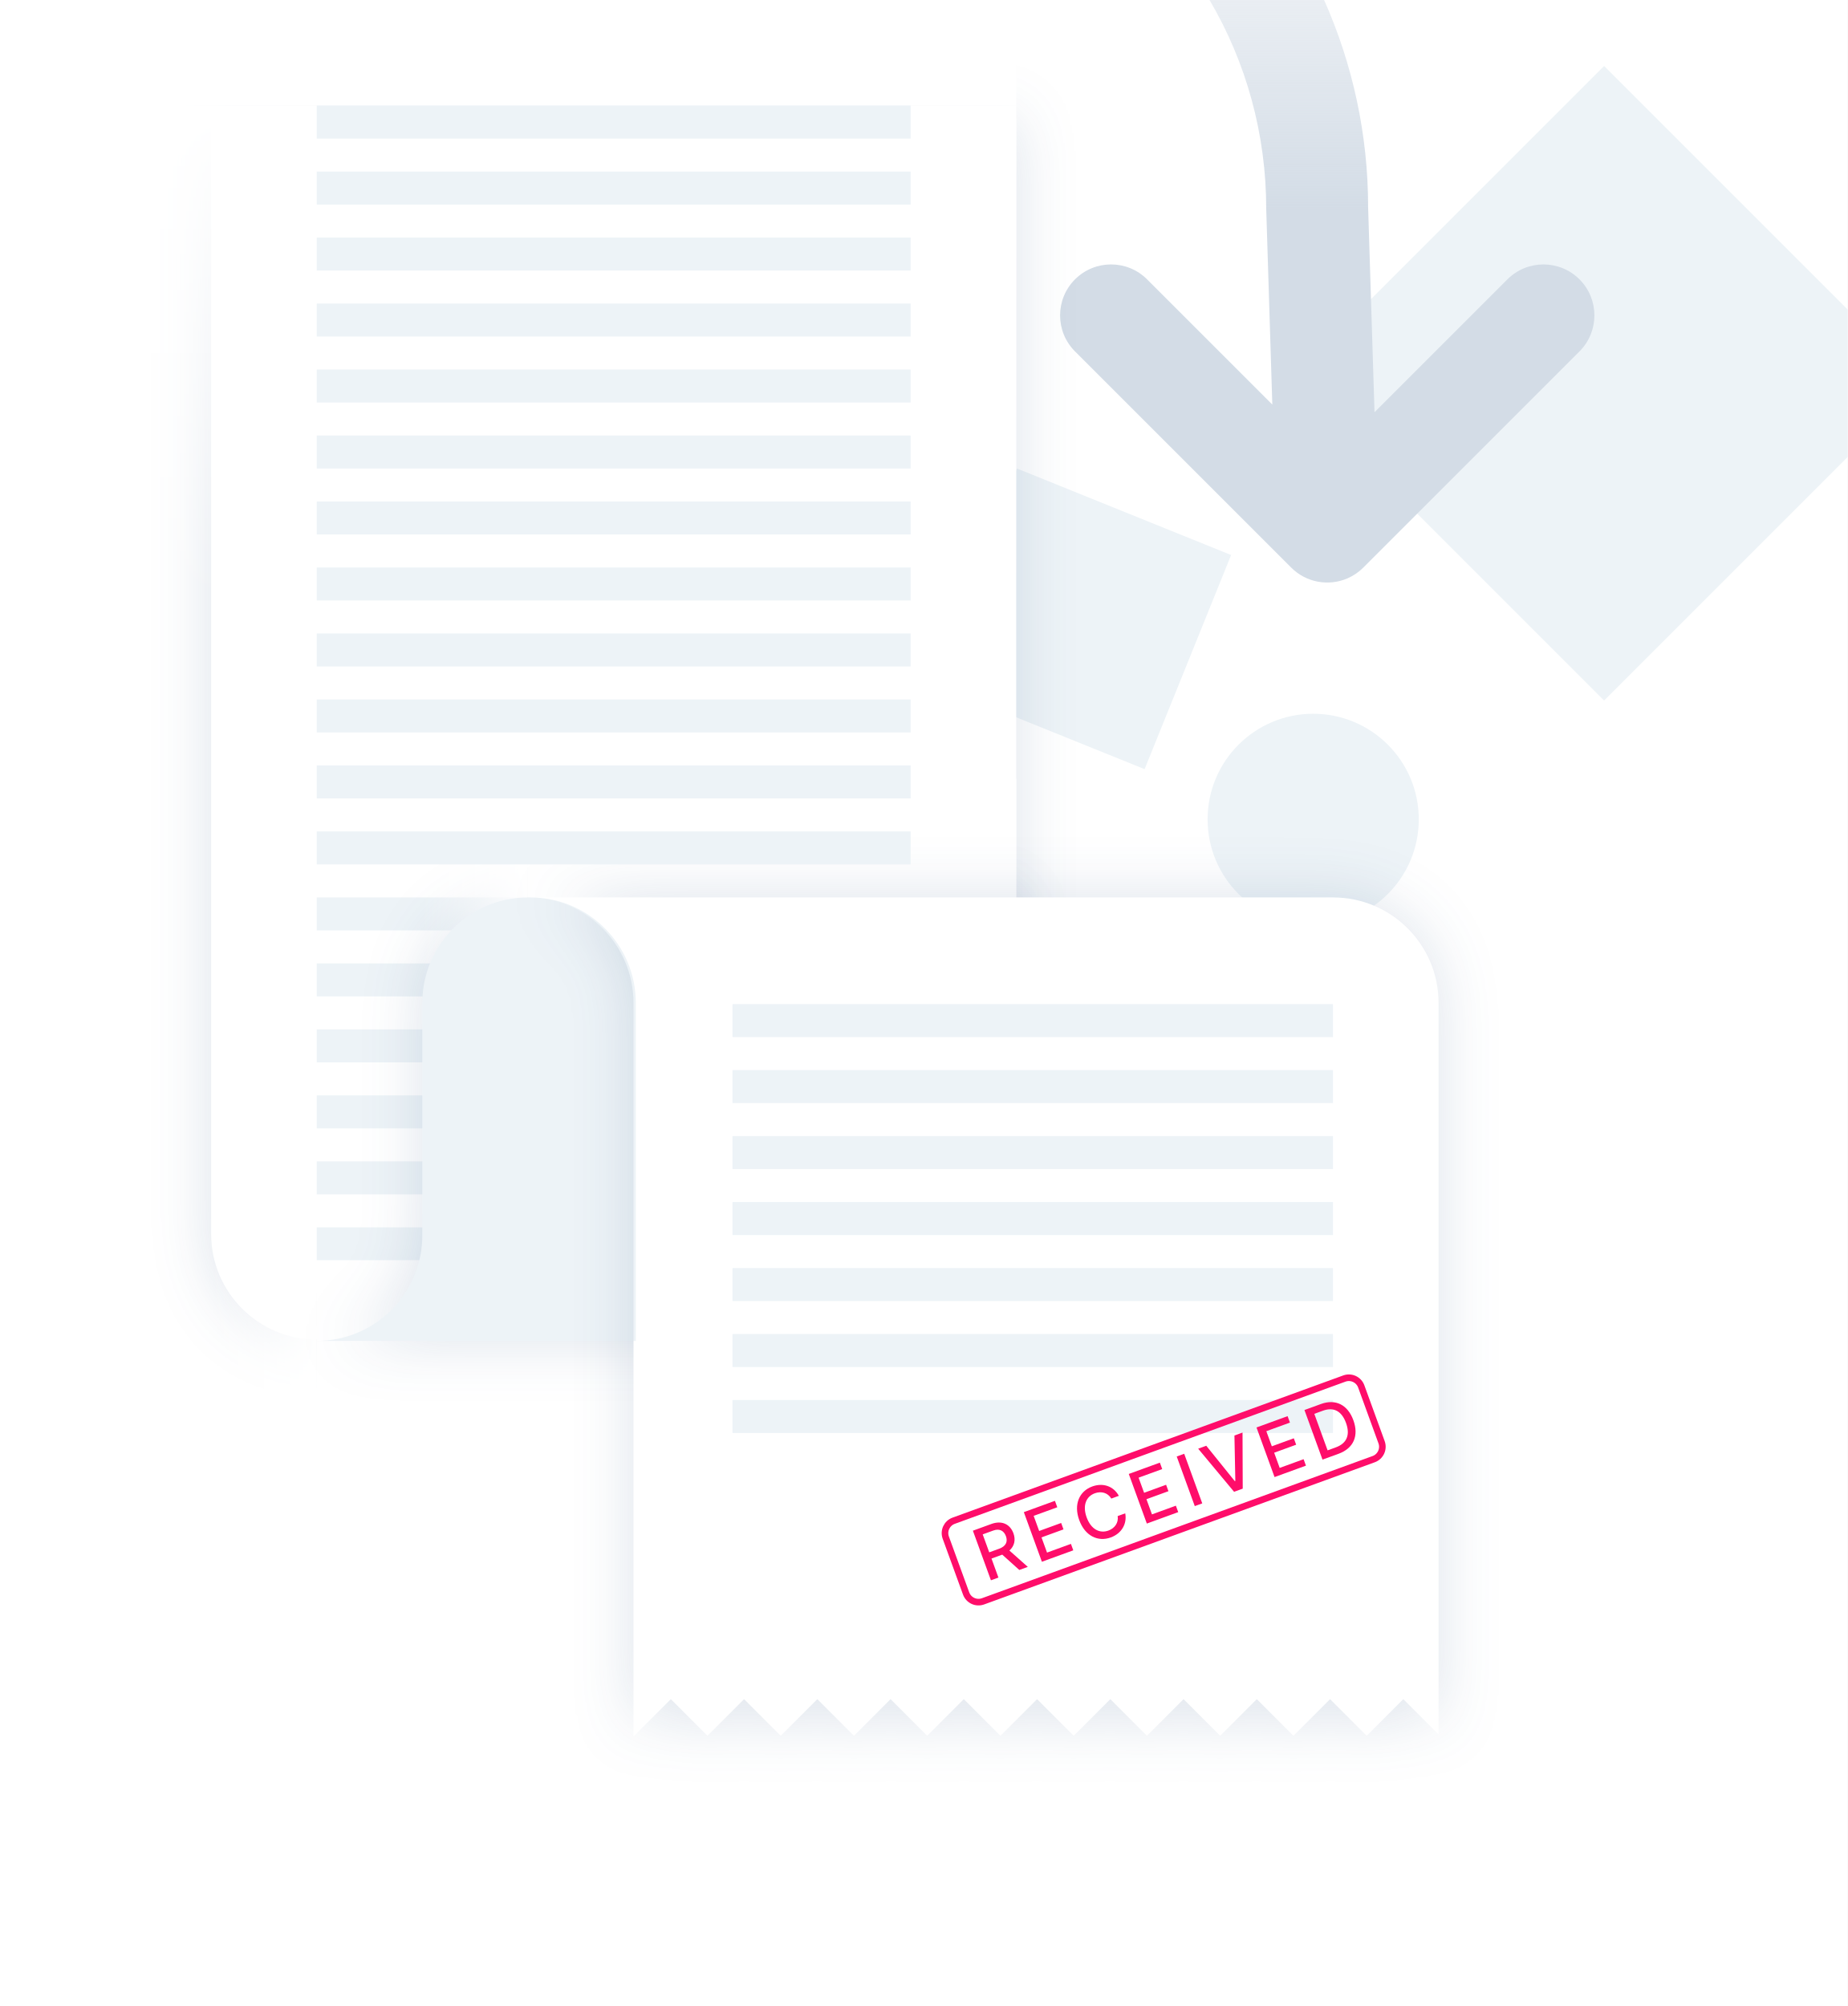
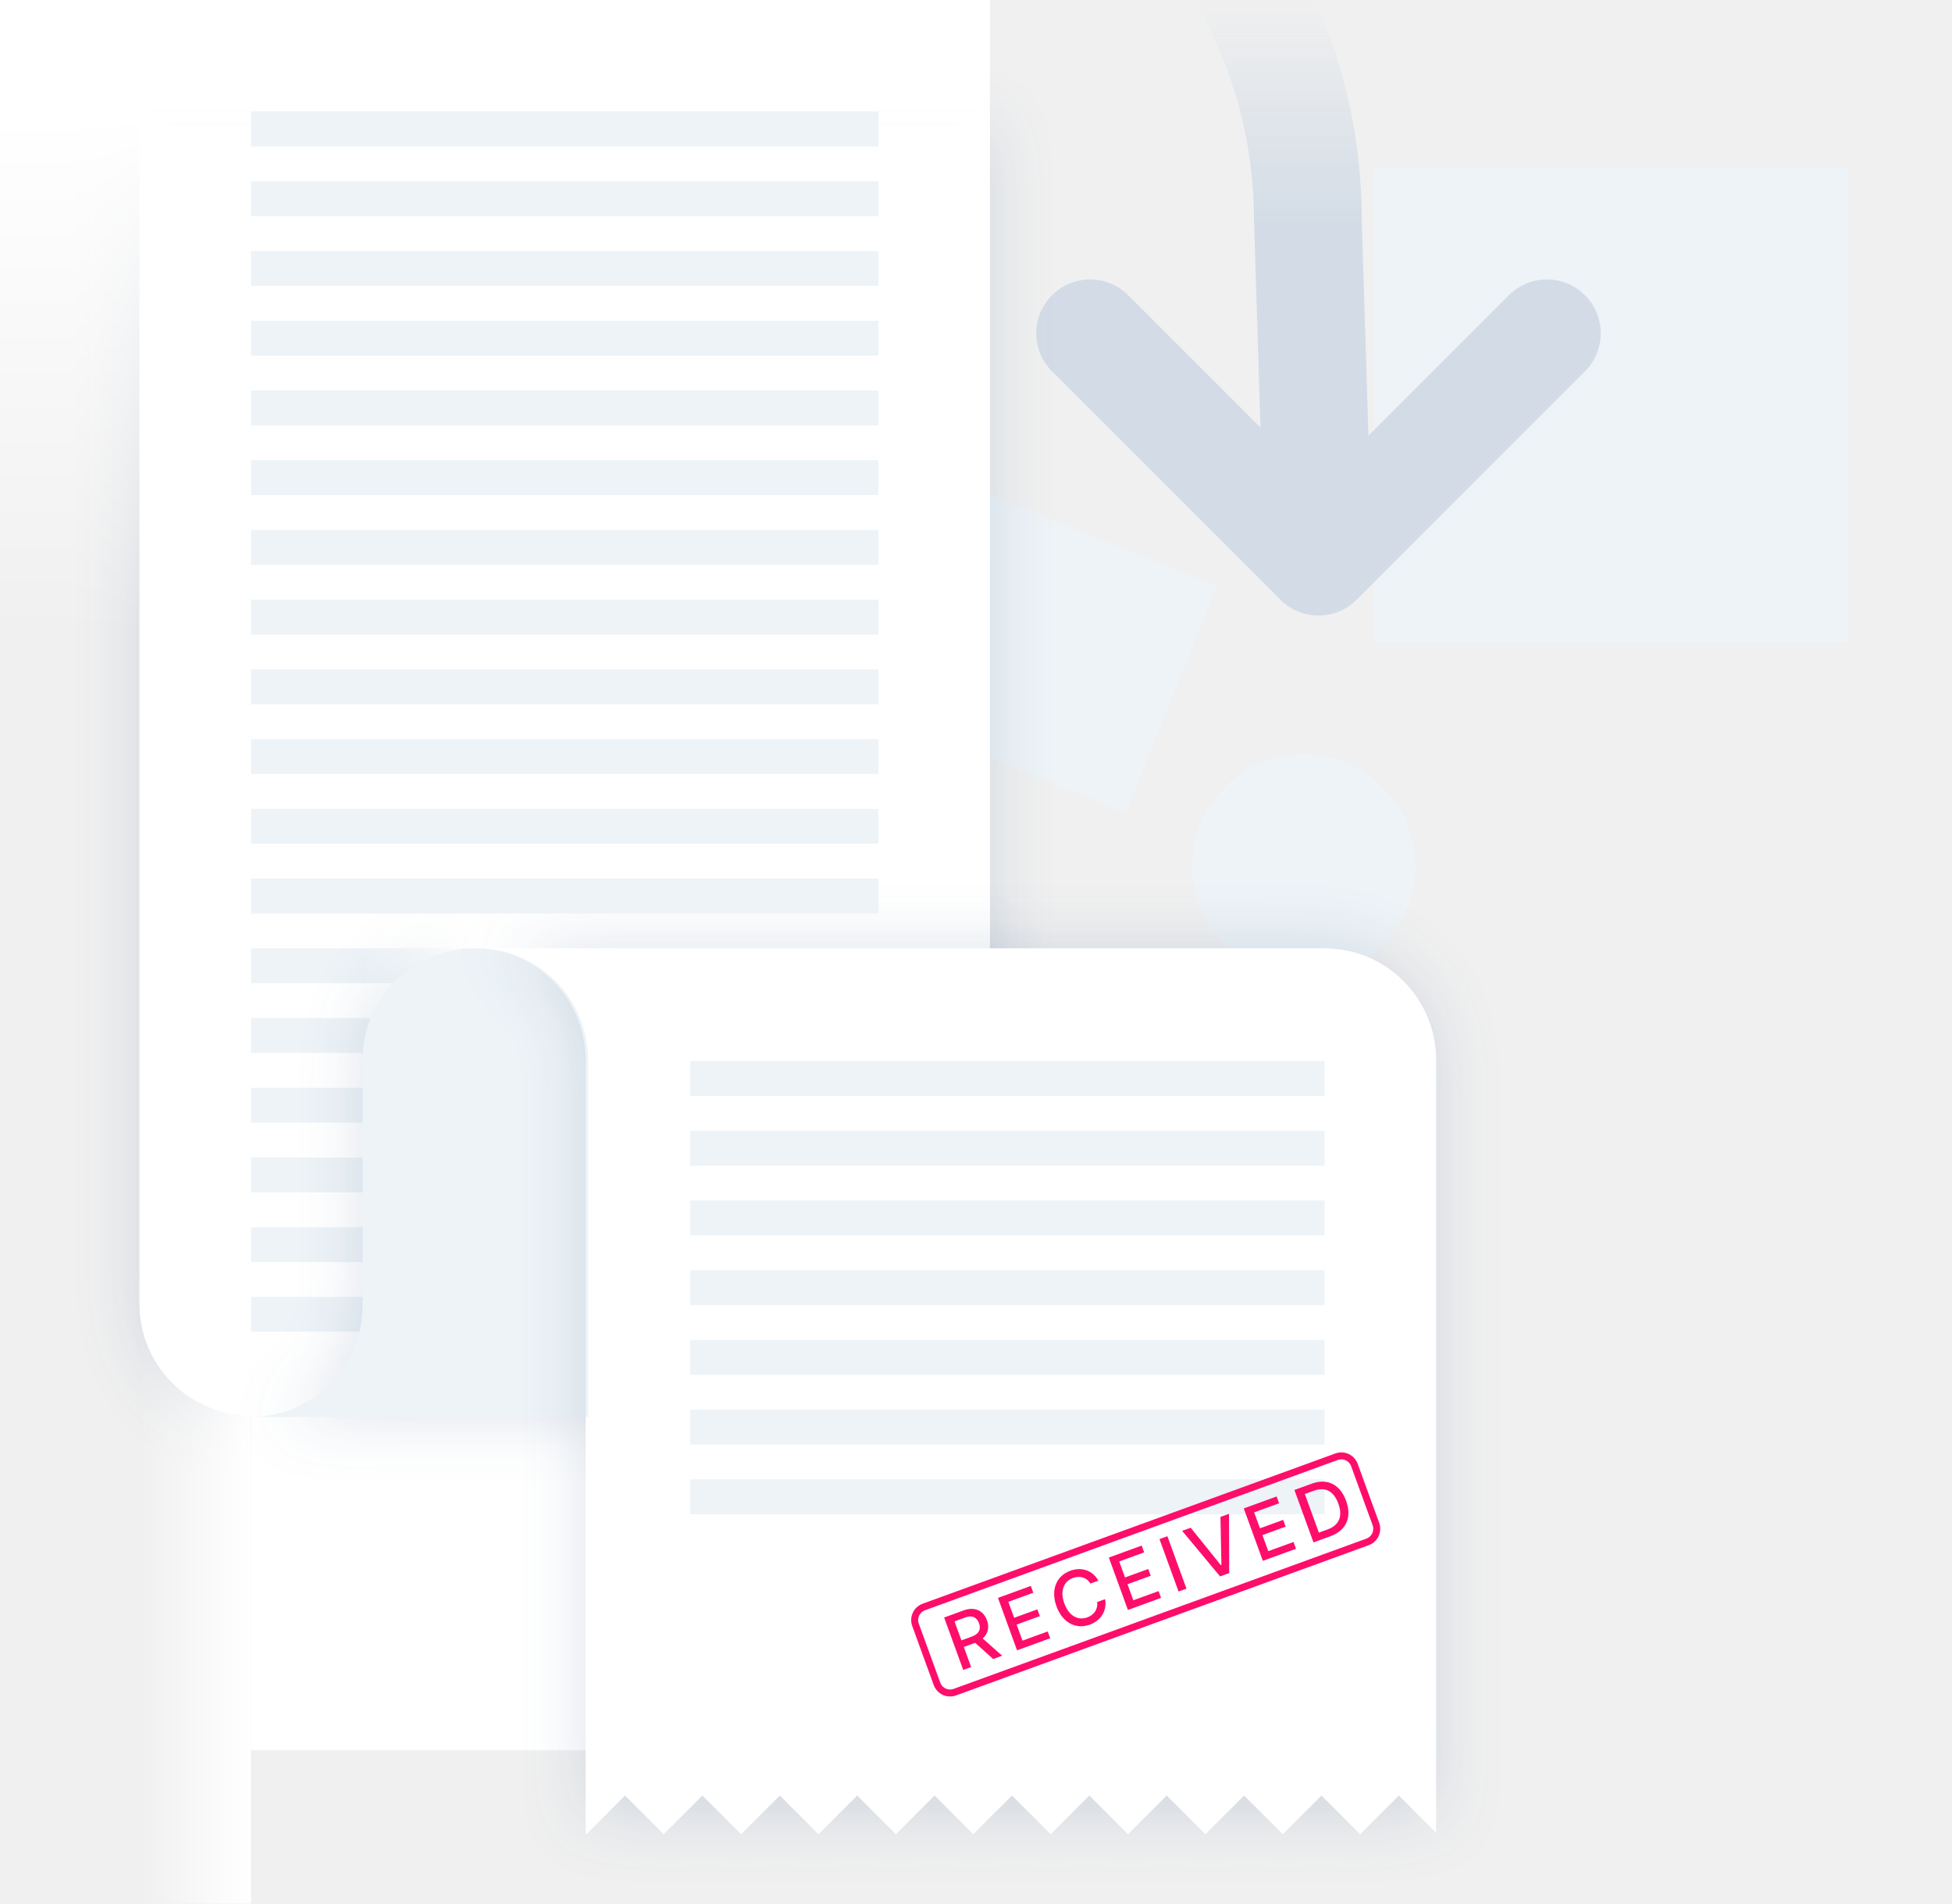
- <svg xmlns="http://www.w3.org/2000/svg" xmlns:xlink="http://www.w3.org/1999/xlink" width="280px" height="304px" viewBox="0 0 280 304" version="1.1">
+ <svg xmlns="http://www.w3.org/2000/svg" xmlns:xlink="http://www.w3.org/1999/xlink" width="280px" height="273px" viewBox="0 0 280 273" version="1.1">
  <defs>
-     <linearGradient x1="50%" y1="36.279%" x2="50%" y2="-34.523%" id="linearGradient-1">
+     <linearGradient x1="50%" y1="36.279%" x2="50%" y2="0%" id="linearGradient-1">
      <stop stop-color="#D3DCE6" offset="0%" />
      <stop stop-color="#D3DCE6" stop-opacity="0" offset="100%" />
    </linearGradient>
    <path d="M0,0 L122,0 L122,185 L16,185 C7.163,185 1.082166e-15,177.837 0,169 L0,0 Z" id="path-2" />
    <filter x="-11.1%" y="-7.3%" width="122.1%" height="114.6%" filterUnits="objectBoundingBox" id="filter-3">
      <feOffset dx="0" dy="0" in="SourceAlpha" result="shadowOffsetOuter1" />
      <feGaussianBlur stdDeviation="4.5" in="shadowOffsetOuter1" result="shadowBlurOuter1" />
      <feColorMatrix values="0 0 0 0 0.106   0 0 0 0 0.267   0 0 0 0 0.475  0 0 0 0.15 0" type="matrix" in="shadowBlurOuter1" />
    </filter>
    <linearGradient x1="-1.11022302e-14%" y1="50%" x2="100%" y2="50%" id="linearGradient-4">
      <stop stop-color="#FFFFFF" stop-opacity="0" offset="0%" />
      <stop stop-color="#FFFFFF" offset="100%" />
    </linearGradient>
    <path d="M16,185.206 C24.837,185.206 32,178.043 32,169.206 L32,141.031 L32,134 C32,125.163 39.163,118 48,118 L121.245,118 L121.245,185.206 L16,185.206 Z" id="path-5" />
    <filter x="-12.8%" y="-20.1%" width="125.7%" height="140.2%" filterUnits="objectBoundingBox" id="filter-6">
      <feOffset dx="0" dy="0" in="SourceAlpha" result="shadowOffsetOuter1" />
      <feGaussianBlur stdDeviation="4.5" in="shadowOffsetOuter1" result="shadowBlurOuter1" />
      <feColorMatrix values="0 0 0 0 0.106   0 0 0 0 0.267   0 0 0 0 0.475  0 0 0 0.15 0" type="matrix" in="shadowBlurOuter1" />
    </filter>
    <path d="M186,244.843 L180.657,239.5 L175.107,245.05 L169.557,239.5 L164.007,245.05 L158.457,239.5 L152.907,245.05 L147.357,239.5 L141.807,245.05 L136.257,239.5 L130.707,245.05 L125.157,239.5 L119.607,245.05 L114.057,239.5 L108.507,245.05 L102.957,239.5 L97.407,245.05 L91.857,239.5 L86.307,245.05 L80.757,239.5 L75.207,245.05 L69.657,239.5 L64.104,245.053 L64,245.053 L64,149.254 L64,134 C64,125.163 56.837,118 48,118 L32,118 L170,118 C178.837,118 186,125.163 186,134 L186,244.843 Z" id="path-7" />
    <filter x="-2.9%" y="-10.6%" width="111.7%" height="121.3%" filterUnits="objectBoundingBox" id="filter-8">
      <feOffset dx="0" dy="0" in="SourceAlpha" result="shadowOffsetOuter1" />
      <feGaussianBlur stdDeviation="4.5" in="shadowOffsetOuter1" result="shadowBlurOuter1" />
      <feColorMatrix values="0 0 0 0 0.106   0 0 0 0 0.267   0 0 0 0 0.475  0 0 0 0.15 0" type="matrix" in="shadowBlurOuter1" />
    </filter>
  </defs>
-   <g id="Artboard-Copy-2" stroke="none" stroke-width="1" fill="none" fill-rule="evenodd">
-     <rect fill="#FFFFFF" x="0" y="0" width="280" height="304" />
-     <g id="Group" transform="translate(12, 0)">
-       <circle id="Oval" fill="#EDF3F7" cx="187" cy="124.167" r="16" />
-       <path d="M268,46.917 L268,69.25 L231.083,106.167 L183,58.083 L231.083,10 L268,46.917 Z" id="Rectangle-4" fill="#EDF3F7" />
-       <rect id="Rectangle-Copy" fill="#EDF3F7" transform="translate(151.7813, 93.78133) rotate(22) translate(-151.7813, -93.78133) " x="134.281" y="76.281" width="35" height="35" />
-       <path d="M171.292,1.42108547e-14 L188.654,1.42108547e-14 C192.99,9.742 195.327,20.42 195.324,31.416 L196.293,62.475 L216.433,42.335 C219.449,39.319 224.338,39.319 227.354,42.335 C230.369,45.351 230.369,50.24 227.354,53.256 L194.603,86.006 C193.93,86.682 193.132,87.235 192.245,87.627 L192.149,87.668 C189.337,88.861 185.962,88.311 183.67,86.018 L150.907,53.256 C147.892,50.24 147.892,45.351 150.907,42.335 C153.923,39.319 158.813,39.319 161.828,42.335 L180.806,61.312 L179.883,31.654 C179.884,20.288 176.831,9.405 171.292,1.42108547e-14 Z" id="Combined-Shape-2" fill="url(#linearGradient-1)" />
-       <g id="Group-17">
-         <g id="Group-13" transform="translate(20, 18)">
-           <g id="Rectangle">
-             <use fill="black" fill-opacity="1" filter="url(#filter-3)" xlink:href="#path-2" />
-             <use fill="#FFFFFF" fill-rule="evenodd" xlink:href="#path-2" />
+   <g id="Landing-Page" stroke="none" stroke-width="1" fill="none" fill-rule="evenodd">
+     <g id="00.0-Landing" transform="translate(-201, -2620)">
+       <g id="Group-25" transform="translate(180, 2606)">
+         <g id="step-03" transform="translate(21, 14)">
+           <circle id="Oval" fill="#EDF3F7" cx="187" cy="124.167" r="16" />
+           <rect id="Rectangle-4" fill="#EDF3F7" x="197.083" y="24.083" width="68" height="68" />
+           <rect id="Rectangle-Copy" fill="#EDF3F7" transform="translate(151.7813, 93.78133) rotate(22) translate(-151.7813, -93.78133) " x="134.281" y="76.281" width="35" height="35" />
+           <path d="M171.292,1.42108547e-14 L188.654,1.42108547e-14 C192.99,9.742 195.327,20.42 195.324,31.416 L196.293,62.475 L216.433,42.335 C219.449,39.319 224.338,39.319 227.354,42.335 C230.369,45.351 230.369,50.24 227.354,53.256 L194.603,86.006 C193.93,86.682 193.132,87.235 192.245,87.627 L192.149,87.668 C189.337,88.861 185.962,88.311 183.67,86.018 L150.907,53.256 C147.892,50.24 147.892,45.351 150.907,42.335 C153.923,39.319 158.813,39.319 161.828,42.335 L180.806,61.312 L179.883,31.654 C179.884,20.288 176.831,9.405 171.292,1.42108547e-14 Z" id="Combined-Shape-2" fill="url(#linearGradient-1)" />
+           <g id="Group-17">
+             <g id="Group-13" transform="translate(20, 18)">
+               <g id="Rectangle">
+                 <use fill="black" fill-opacity="1" filter="url(#filter-3)" xlink:href="#path-2" />
+                 <use fill="#FFFFFF" fill-rule="evenodd" xlink:href="#path-2" />
+               </g>
+               <g id="Group-18" transform="translate(16, 118)" fill="#EDF3F7">
+                 <rect id="Rectangle-Copy-29" x="0" y="0" width="91" height="5" />
+                 <rect id="Rectangle-Copy-30" x="0" y="10" width="91" height="5" />
+                 <rect id="Rectangle-Copy-31" x="0" y="20" width="91" height="5" />
+                 <rect id="Rectangle-Copy-32" x="0" y="30" width="91" height="5" />
+                 <rect id="Rectangle-Copy-33" x="0" y="40" width="91" height="5" />
+                 <rect id="Rectangle-Copy-34" x="0" y="50" width="91" height="5" />
+                 <rect id="Rectangle-Copy-35" x="0" y="60" width="91" height="5" />
+               </g>
+               <rect id="Rectangle" fill="url(#linearGradient-4)" x="0" y="173" width="16" height="82" />
+               <rect id="Rectangle-Copy-5" fill="#FFFFFF" x="16" y="173" width="92" height="60" />
+               <g id="Rectangle-Copy-3">
+                 <use fill="black" fill-opacity="1" filter="url(#filter-6)" xlink:href="#path-5" />
+                 <use fill="#FFFFFF" fill-rule="evenodd" xlink:href="#path-5" />
+               </g>
+               <rect id="Rectangle" fill="url(#linearGradient-4)" x="32" y="100" width="16" height="82" />
+               <rect id="Rectangle-Copy-5" fill="#FFFFFF" x="48" y="100" width="74" height="60" />
+               <g id="Rectangle-Copy-16">
+                 <use fill="black" fill-opacity="1" filter="url(#filter-8)" xlink:href="#path-7" />
+                 <use fill="#FFFFFF" fill-rule="evenodd" xlink:href="#path-7" />
+               </g>
+             </g>
+             <rect id="Rectangle" fill="url(#linearGradient-4)" transform="translate(71, 53.5) scale(1, -1) rotate(90) translate(-71, -53.5) " x="33.5" y="-17.5" width="75" height="142" />
+             <rect id="Rectangle-Copy-17" fill="#FFFFFF" transform="translate(71, 8) scale(1, -1) rotate(90) translate(-71, -8) " x="63" y="-63" width="16" height="142" />
+             <g id="Group-18" transform="translate(36, 16)" fill="#EDF3F7">
+               <rect id="Rectangle" x="0" y="0" width="90" height="5" />
+               <rect id="Rectangle-Copy-18" x="0" y="10" width="90" height="5" />
+               <rect id="Rectangle-Copy-19" x="0" y="20" width="90" height="5" />
+               <rect id="Rectangle-Copy-20" x="0" y="30" width="90" height="5" />
+               <rect id="Rectangle-Copy-21" x="0" y="40" width="90" height="5" />
+               <rect id="Rectangle-Copy-22" x="0" y="50" width="90" height="5" />
+               <rect id="Rectangle-Copy-23" x="0" y="60" width="90" height="5" />
+               <rect id="Rectangle-Copy-24" x="0" y="70" width="90" height="5" />
+               <rect id="Rectangle-Copy-25" x="0" y="80" width="90" height="5" />
+               <rect id="Rectangle-Copy-26" x="0" y="90" width="90" height="5" />
+               <rect id="Rectangle-Copy-27" x="0" y="100" width="90" height="5" />
+               <rect id="Rectangle-Copy-28" x="0" y="110" width="90" height="5" />
+             </g>
          </g>
-           <g id="Group-18" transform="translate(16, 118)" fill="#EDF3F7">
-             <rect id="Rectangle-Copy-29" x="0" y="0" width="91" height="5" />
-             <rect id="Rectangle-Copy-30" x="0" y="10" width="91" height="5" />
-             <rect id="Rectangle-Copy-31" x="0" y="20" width="91" height="5" />
-             <rect id="Rectangle-Copy-32" x="0" y="30" width="91" height="5" />
-             <rect id="Rectangle-Copy-33" x="0" y="40" width="91" height="5" />
-             <rect id="Rectangle-Copy-34" x="0" y="50" width="91" height="5" />
-             <rect id="Rectangle-Copy-35" x="0" y="60" width="91" height="5" />
+           <path d="M36,203.206 C44.837,203.206 52,196.043 52,187.206 L52,159.031 L52,152 C52,143.163 59.163,136 68,136 L68.351,136 C77.187,136 84.351,143.163 84.351,152 L84.351,203.206 L36,203.206 Z" id="Rectangle-Copy-3" fill="#EDF3F7" style="mix-blend-mode: multiply;" />
+           <g id="Group-19" transform="translate(99, 152)" fill="#EDF3F7">
+             <rect id="Rectangle-Copy-29" x="0" y="0.167" width="91" height="5" />
+             <rect id="Rectangle-Copy-30" x="0" y="10.167" width="91" height="5" />
+             <rect id="Rectangle-Copy-31" x="0" y="20.167" width="91" height="5" />
+             <rect id="Rectangle-Copy-32" x="0" y="30.167" width="91" height="5" />
+             <rect id="Rectangle-Copy-33" x="0" y="40.167" width="91" height="5" />
+             <rect id="Rectangle-Copy-34" x="0" y="50.167" width="91" height="5" />
+             <rect id="Rectangle-Copy-35" x="0" y="60.167" width="91" height="5" />
          </g>
-           <rect id="Rectangle" fill="url(#linearGradient-4)" x="0" y="173" width="16" height="82" />
-           <rect id="Rectangle-Copy-5" fill="#FFFFFF" x="16" y="173" width="92" height="60" />
-           <g id="Rectangle-Copy-3">
-             <use fill="black" fill-opacity="1" filter="url(#filter-6)" xlink:href="#path-5" />
-             <use fill="#FFFFFF" fill-rule="evenodd" xlink:href="#path-5" />
-           </g>
-           <rect id="Rectangle" fill="url(#linearGradient-4)" x="32" y="100" width="16" height="82" />
-           <rect id="Rectangle-Copy-5" fill="#FFFFFF" x="48" y="100" width="74" height="60" />
-           <g id="Rectangle-Copy-16">
-             <use fill="black" fill-opacity="1" filter="url(#filter-8)" xlink:href="#path-7" />
-             <use fill="#FFFFFF" fill-rule="evenodd" xlink:href="#path-7" />
+           <g id="Group-21" transform="translate(164.3437, 225.7935) rotate(-20) translate(-164.3437, -225.7935) translate(130.3437, 218.7935)">
+             <path d="M4.718,10.914 L4.718,2.914 L7.698,2.914 C9.378,2.914 10.358,3.906 10.358,5.39 C10.358,6.421 9.862,7.25 8.89,7.632 L10.663,10.914 L9.292,10.914 L7.659,7.847 L5.925,7.847 L5.925,10.914 L4.718,10.914 Z M5.925,6.843 L7.534,6.843 C8.628,6.843 9.14,6.293 9.14,5.41 C9.14,4.496 8.601,3.949 7.624,3.949 L5.925,3.949 L5.925,6.843 Z M12.935,10.914 L12.935,2.914 L17.951,2.914 L17.951,3.953 L14.142,3.953 L14.142,6.39 L17.689,6.39 L17.689,7.425 L14.142,7.425 L14.142,9.875 L17.997,9.875 L17.997,10.914 L12.935,10.914 Z M27.312,5.515 L26.094,5.515 C25.894,4.48 25.039,3.906 24.019,3.906 C22.64,3.906 21.609,4.972 21.609,6.914 C21.609,8.871 22.644,9.921 24.015,9.921 C25.027,9.921 25.887,9.359 26.094,8.336 L27.312,8.339 C27.051,9.921 25.765,11.023 24.008,11.023 C21.93,11.023 20.41,9.472 20.41,6.914 C20.41,4.355 21.937,2.804 24.008,2.804 C25.699,2.804 27.039,3.804 27.312,5.515 Z M29.858,10.914 L29.858,2.914 L34.873,2.914 L34.873,3.953 L31.065,3.953 L31.065,6.39 L34.612,6.39 L34.612,7.425 L31.065,7.425 L31.065,9.875 L34.92,9.875 L34.92,10.914 L29.858,10.914 Z M38.797,2.914 L38.797,10.914 L37.59,10.914 L37.59,2.914 L38.797,2.914 Z M42.355,2.914 L44.581,9.429 L44.671,9.429 L46.897,2.914 L48.202,2.914 L45.323,10.914 L43.929,10.914 L41.05,2.914 L42.355,2.914 Z M50.455,10.914 L50.455,2.914 L55.47,2.914 L55.47,3.953 L51.662,3.953 L51.662,6.39 L55.208,6.39 L55.208,7.425 L51.662,7.425 L51.662,9.875 L55.517,9.875 L55.517,10.914 L50.455,10.914 Z M60.777,10.914 L58.187,10.914 L58.187,2.914 L60.859,2.914 C63.215,2.914 64.625,4.414 64.625,6.902 C64.625,9.402 63.215,10.914 60.777,10.914 Z M59.394,9.859 L60.711,9.859 C62.535,9.859 63.437,8.796 63.437,6.902 C63.437,5.015 62.535,3.968 60.785,3.968 L59.394,3.968 L59.394,9.859 Z" id="RECEIVED" fill="#FF0D6A" />
+             <rect id="Rectangle" stroke="#FF0D6A" x="0.5" y="0.5" width="67" height="13" rx="2" />
          </g>
        </g>
-         <rect id="Rectangle" fill="url(#linearGradient-4)" transform="translate(71, 53.5) scale(1, -1) rotate(90) translate(-71, -53.5) " x="33.5" y="-17.5" width="75" height="142" />
-         <rect id="Rectangle-Copy-17" fill="#FFFFFF" transform="translate(71, 8) scale(1, -1) rotate(90) translate(-71, -8) " x="63" y="-63" width="16" height="142" />
-         <g id="Group-18" transform="translate(36, 16)" fill="#EDF3F7">
-           <rect id="Rectangle" x="0" y="0" width="90" height="5" />
-           <rect id="Rectangle-Copy-18" x="0" y="10" width="90" height="5" />
-           <rect id="Rectangle-Copy-19" x="0" y="20" width="90" height="5" />
-           <rect id="Rectangle-Copy-20" x="0" y="30" width="90" height="5" />
-           <rect id="Rectangle-Copy-21" x="0" y="40" width="90" height="5" />
-           <rect id="Rectangle-Copy-22" x="0" y="50" width="90" height="5" />
-           <rect id="Rectangle-Copy-23" x="0" y="60" width="90" height="5" />
-           <rect id="Rectangle-Copy-24" x="0" y="70" width="90" height="5" />
-           <rect id="Rectangle-Copy-25" x="0" y="80" width="90" height="5" />
-           <rect id="Rectangle-Copy-26" x="0" y="90" width="90" height="5" />
-           <rect id="Rectangle-Copy-27" x="0" y="100" width="90" height="5" />
-           <rect id="Rectangle-Copy-28" x="0" y="110" width="90" height="5" />
-         </g>
-       </g>
-       <path d="M36,203.206 C44.837,203.206 52,196.043 52,187.206 L52,159.031 L52,152 C52,143.163 59.163,136 68,136 L68.351,136 C77.187,136 84.351,143.163 84.351,152 L84.351,203.206 L36,203.206 Z" id="Rectangle-Copy-3" fill="#EDF3F7" style="mix-blend-mode: multiply;" />
-       <g id="Group-19" transform="translate(99, 152)" fill="#EDF3F7">
-         <rect id="Rectangle-Copy-29" x="0" y="0.167" width="91" height="5" />
-         <rect id="Rectangle-Copy-30" x="0" y="10.167" width="91" height="5" />
-         <rect id="Rectangle-Copy-31" x="0" y="20.167" width="91" height="5" />
-         <rect id="Rectangle-Copy-32" x="0" y="30.167" width="91" height="5" />
-         <rect id="Rectangle-Copy-33" x="0" y="40.167" width="91" height="5" />
-         <rect id="Rectangle-Copy-34" x="0" y="50.167" width="91" height="5" />
-         <rect id="Rectangle-Copy-35" x="0" y="60.167" width="91" height="5" />
-       </g>
-       <g id="Group-21" transform="translate(164.3437, 225.7935) rotate(-20) translate(-164.3437, -225.7935) translate(130.3437, 218.7935)">
-         <path d="M4.718,10.914 L4.718,2.914 L7.698,2.914 C9.378,2.914 10.358,3.906 10.358,5.39 C10.358,6.421 9.862,7.25 8.89,7.632 L10.663,10.914 L9.292,10.914 L7.659,7.847 L5.925,7.847 L5.925,10.914 L4.718,10.914 Z M5.925,6.843 L7.534,6.843 C8.628,6.843 9.14,6.293 9.14,5.41 C9.14,4.496 8.601,3.949 7.624,3.949 L5.925,3.949 L5.925,6.843 Z M12.935,10.914 L12.935,2.914 L17.951,2.914 L17.951,3.953 L14.142,3.953 L14.142,6.39 L17.689,6.39 L17.689,7.425 L14.142,7.425 L14.142,9.875 L17.997,9.875 L17.997,10.914 L12.935,10.914 Z M27.312,5.515 L26.094,5.515 C25.894,4.48 25.039,3.906 24.019,3.906 C22.64,3.906 21.609,4.972 21.609,6.914 C21.609,8.871 22.644,9.921 24.015,9.921 C25.027,9.921 25.887,9.359 26.094,8.336 L27.312,8.339 C27.051,9.921 25.765,11.023 24.008,11.023 C21.93,11.023 20.41,9.472 20.41,6.914 C20.41,4.355 21.937,2.804 24.008,2.804 C25.699,2.804 27.039,3.804 27.312,5.515 Z M29.858,10.914 L29.858,2.914 L34.873,2.914 L34.873,3.953 L31.065,3.953 L31.065,6.39 L34.612,6.39 L34.612,7.425 L31.065,7.425 L31.065,9.875 L34.92,9.875 L34.92,10.914 L29.858,10.914 Z M38.797,2.914 L38.797,10.914 L37.59,10.914 L37.59,2.914 L38.797,2.914 Z M42.355,2.914 L44.581,9.429 L44.671,9.429 L46.897,2.914 L48.202,2.914 L45.323,10.914 L43.929,10.914 L41.05,2.914 L42.355,2.914 Z M50.455,10.914 L50.455,2.914 L55.47,2.914 L55.47,3.953 L51.662,3.953 L51.662,6.39 L55.208,6.39 L55.208,7.425 L51.662,7.425 L51.662,9.875 L55.517,9.875 L55.517,10.914 L50.455,10.914 Z M60.777,10.914 L58.187,10.914 L58.187,2.914 L60.859,2.914 C63.215,2.914 64.625,4.414 64.625,6.902 C64.625,9.402 63.215,10.914 60.777,10.914 Z M59.394,9.859 L60.711,9.859 C62.535,9.859 63.437,8.796 63.437,6.902 C63.437,5.015 62.535,3.968 60.785,3.968 L59.394,3.968 L59.394,9.859 Z" id="RECEIVED" fill="#FF0D6A" />
-         <rect id="Rectangle" stroke="#FF0D6A" x="0.5" y="0.5" width="67" height="13" rx="2" />
      </g>
    </g>
  </g>
</svg>
